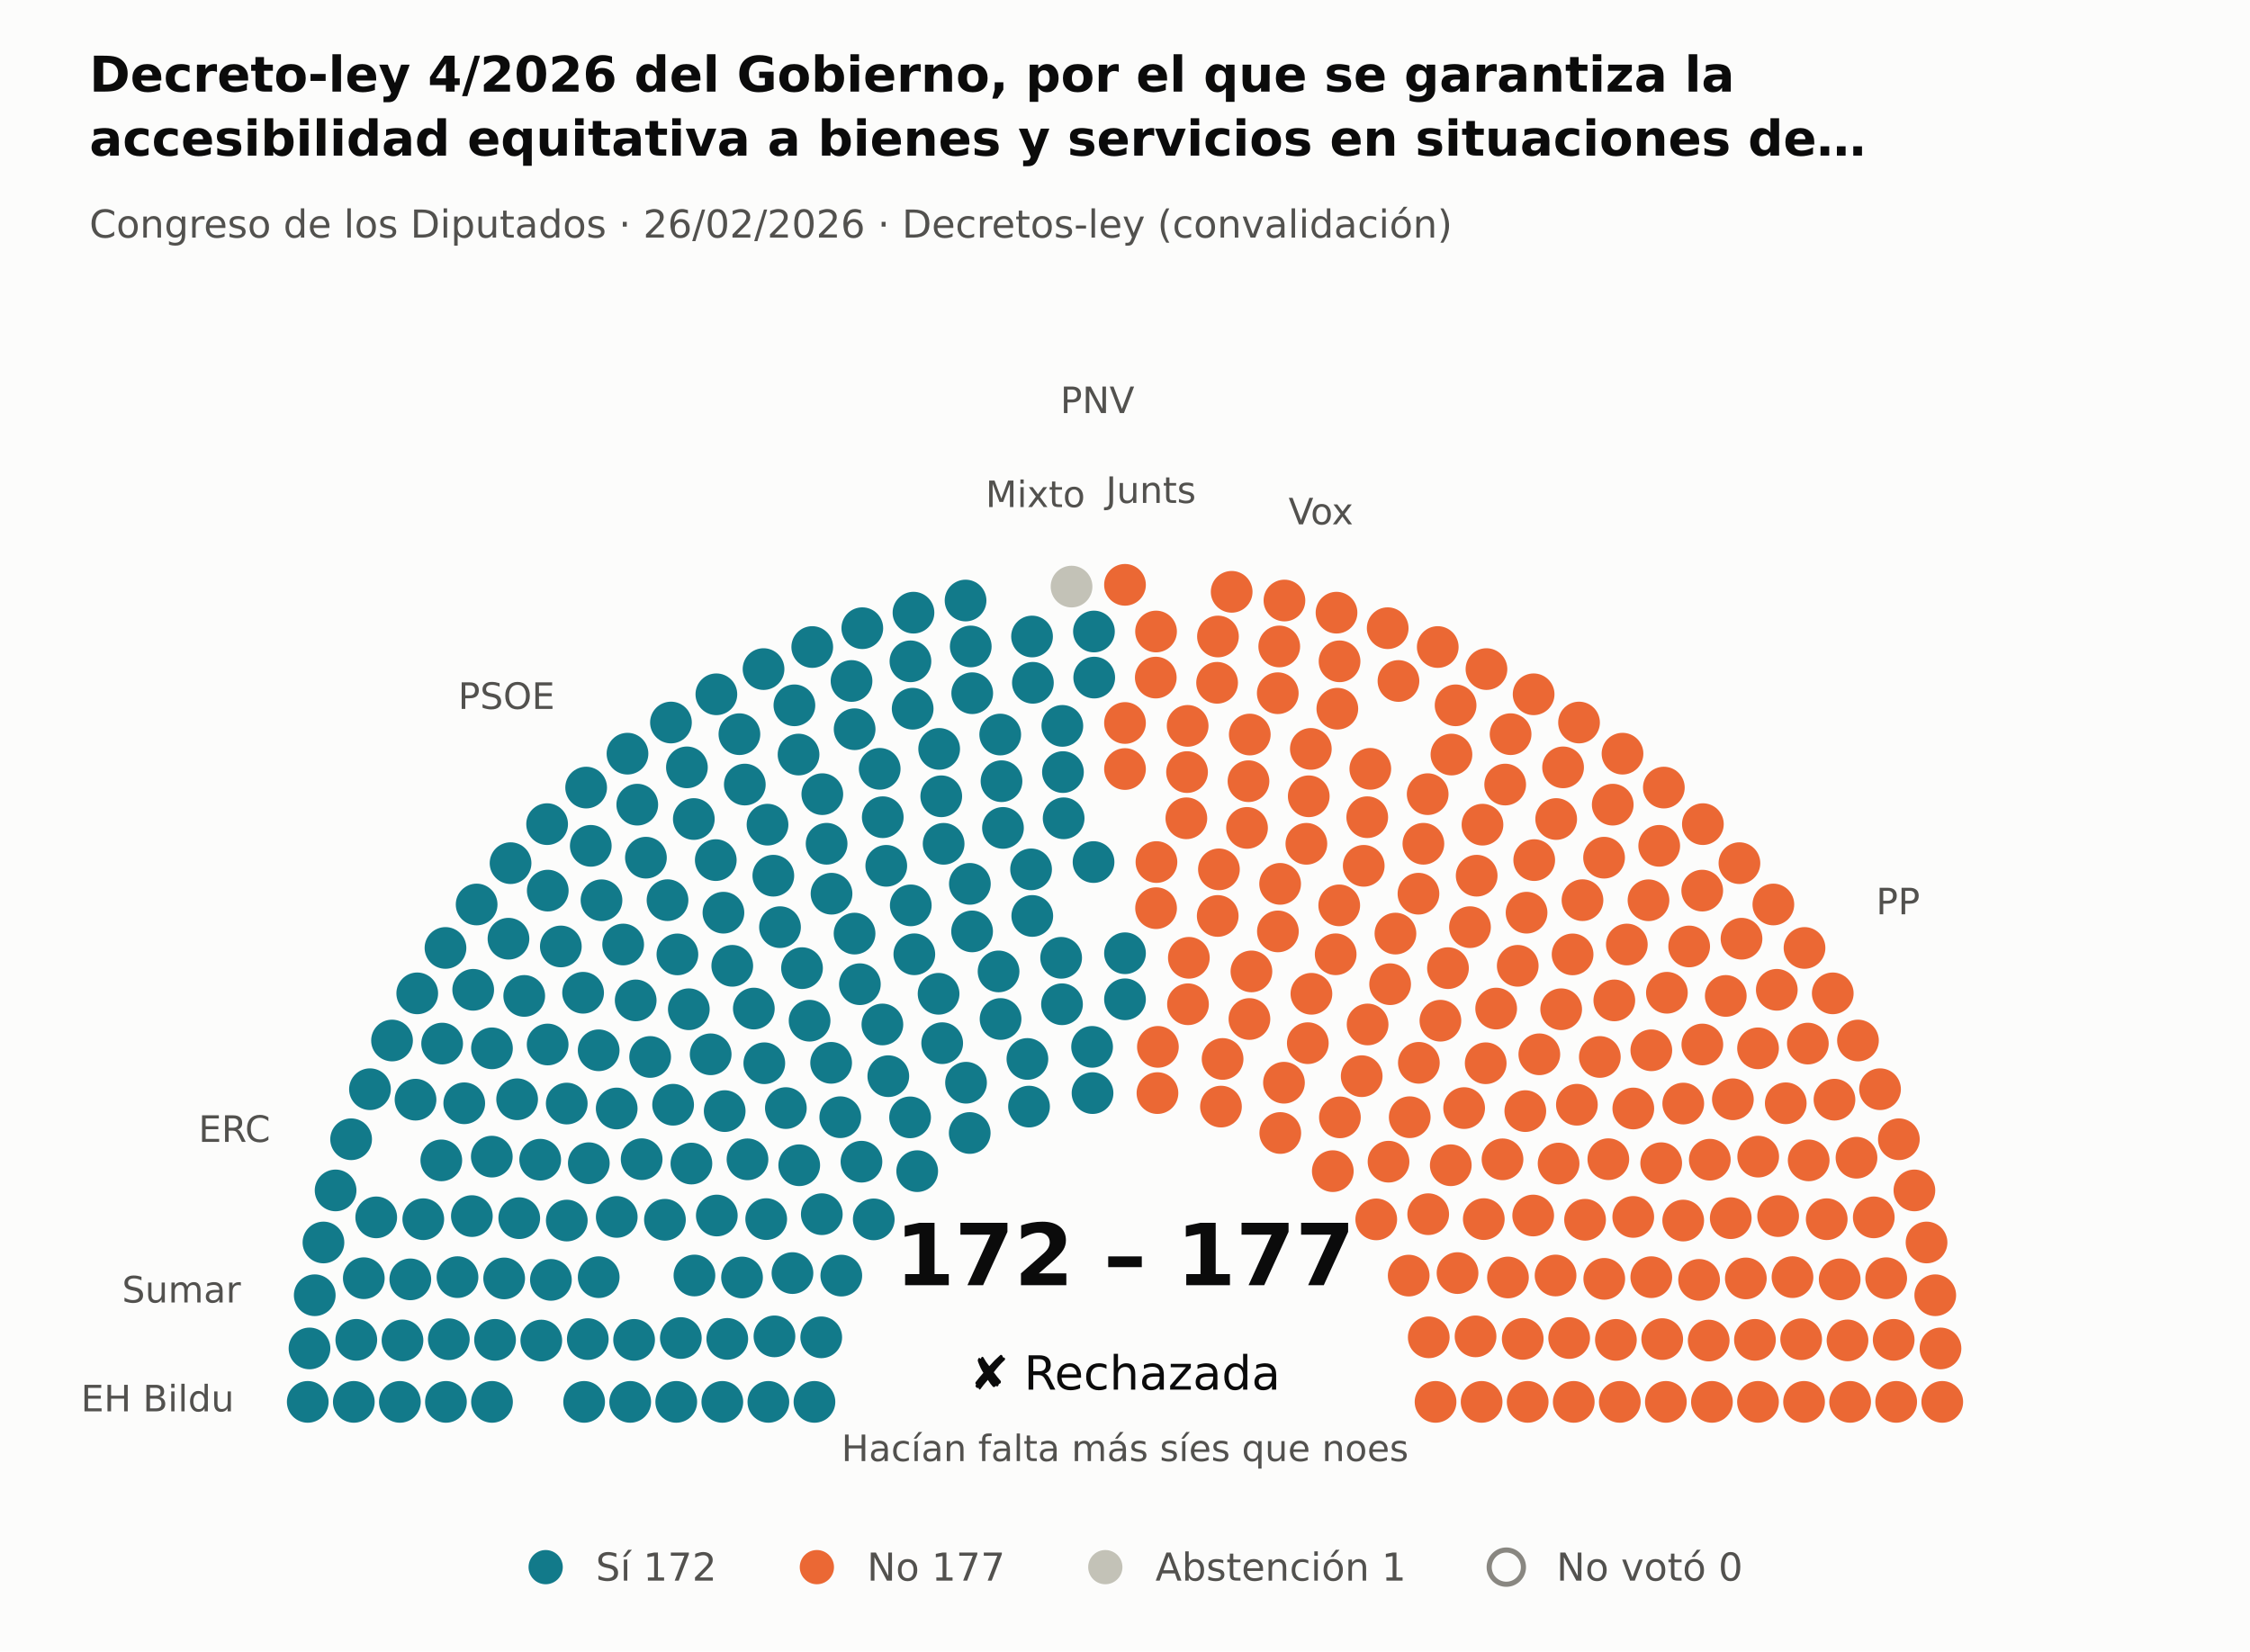
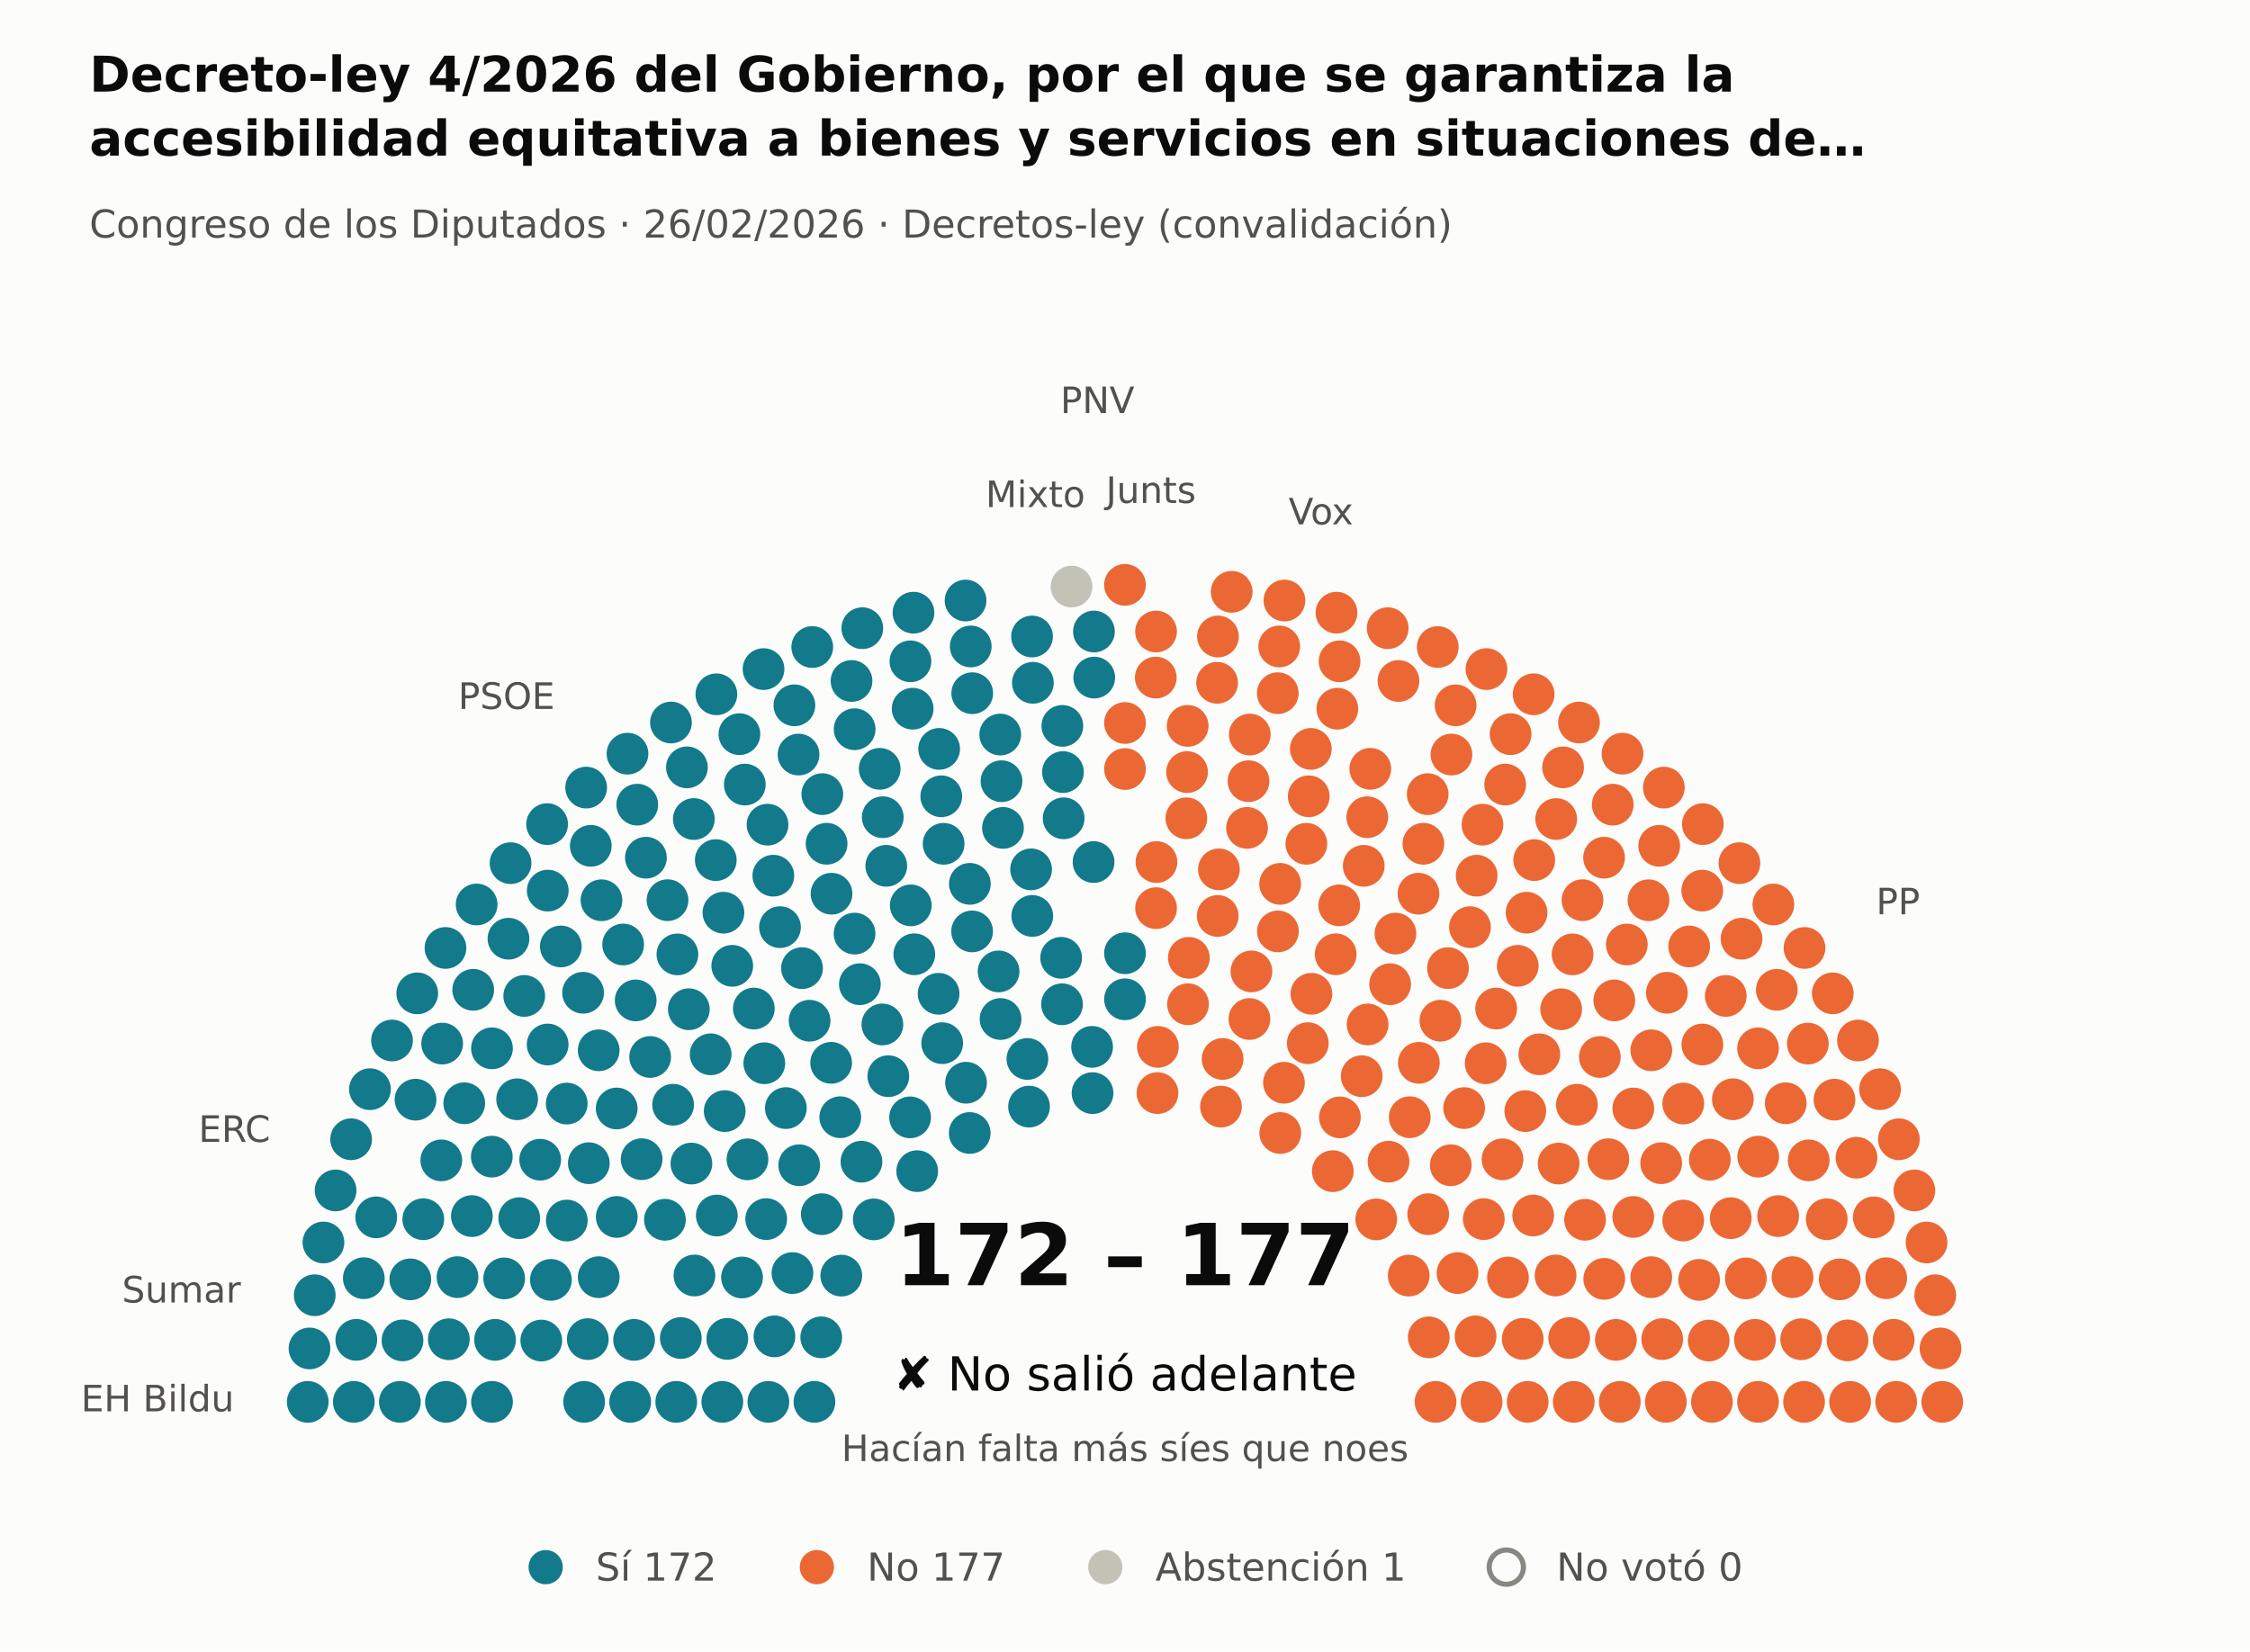
<svg xmlns="http://www.w3.org/2000/svg" xmlns:xlink="http://www.w3.org/1999/xlink" width="525.6pt" height="385.884pt" viewBox="0 0 525.6 385.884" version="1.1">
  <defs>
    <style type="text/css">*{stroke-linejoin: round; stroke-linecap: butt}</style>
  </defs>
  <g id="figure_1">
    <g id="patch_1">
      <path d="M 0 385.884  L 525.6 385.884  L 525.6 0  L 0 0  z " style="fill: #fcfcfb" />
    </g>
    <g id="axes_1">
      <g id="PathCollection_1">
        <defs>
          <path id="m79c244569f" d="M 0 4.873  C 1.292 4.873 2.532 4.36 3.446 3.446  C 4.36 2.532 4.873 1.292 4.873 0  C 4.873 -1.292 4.36 -2.532 3.446 -3.446  C 2.532 -4.36 1.292 -4.873 0 -4.873  C -1.292 -4.873 -2.532 -4.36 -3.446 -3.446  C -4.36 -2.532 -4.873 -1.292 -4.873 0  C -4.873 1.292 -4.36 2.532 -3.446 3.446  C -2.532 4.36 -1.292 4.873 0 4.873  z " />
        </defs>
        <g clip-path="url(#p0f7a6aeadc)">
          <use xlink:href="#m79c244569f" x="190.255" y="327.559" style="fill: #127a8a" />
          <use xlink:href="#m79c244569f" x="179.494" y="327.559" style="fill: #127a8a" />
          <use xlink:href="#m79c244569f" x="168.734" y="327.559" style="fill: #127a8a" />
          <use xlink:href="#m79c244569f" x="157.974" y="327.559" style="fill: #127a8a" />
          <use xlink:href="#m79c244569f" x="147.213" y="327.559" style="fill: #127a8a" />
          <use xlink:href="#m79c244569f" x="136.453" y="327.559" style="fill: #127a8a" />
          <use xlink:href="#m79c244569f" x="114.932" y="327.559" style="fill: #127a8a" />
          <use xlink:href="#m79c244569f" x="104.172" y="327.559" style="fill: #127a8a" />
          <use xlink:href="#m79c244569f" x="93.412" y="327.559" style="fill: #127a8a" />
          <use xlink:href="#m79c244569f" x="82.651" y="327.559" style="fill: #127a8a" />
          <use xlink:href="#m79c244569f" x="71.891" y="327.559" style="fill: #127a8a" />
          <use xlink:href="#m79c244569f" x="72.3" y="315.072" style="fill: #127a8a" />
          <use xlink:href="#m79c244569f" x="83.235" y="313.063" style="fill: #127a8a" />
          <use xlink:href="#m79c244569f" x="94.022" y="313.193" style="fill: #127a8a" />
          <use xlink:href="#m79c244569f" x="104.849" y="312.922" style="fill: #127a8a" />
          <use xlink:href="#m79c244569f" x="115.644" y="313.065" style="fill: #127a8a" />
          <use xlink:href="#m79c244569f" x="126.444" y="313.227" style="fill: #127a8a" />
          <use xlink:href="#m79c244569f" x="137.307" y="312.891" style="fill: #127a8a" />
          <use xlink:href="#m79c244569f" x="148.125" y="313.072" style="fill: #127a8a" />
          <use xlink:href="#m79c244569f" x="73.524" y="302.64" style="fill: #127a8a" />
          <use xlink:href="#m79c244569f" x="159.041" y="312.64" style="fill: #127a8a" />
          <use xlink:href="#m79c244569f" x="169.892" y="312.843" style="fill: #127a8a" />
          <use xlink:href="#m79c244569f" x="84.984" y="298.661" style="fill: #127a8a" />
          <use xlink:href="#m79c244569f" x="95.848" y="298.932" style="fill: #127a8a" />
          <use xlink:href="#m79c244569f" x="180.913" y="312.251" style="fill: #127a8a" />
          <use xlink:href="#m79c244569f" x="106.873" y="298.411" style="fill: #127a8a" />
          <use xlink:href="#m79c244569f" x="117.773" y="298.711" style="fill: #127a8a" />
          <use xlink:href="#m79c244569f" x="75.559" y="290.314" style="fill: #127a8a" />
          <use xlink:href="#m79c244569f" x="191.84" y="312.475" style="fill: #127a8a" />
          <use xlink:href="#m79c244569f" x="128.689" y="299.052" style="fill: #127a8a" />
          <use xlink:href="#m79c244569f" x="139.859" y="298.421" style="fill: #127a8a" />
          <use xlink:href="#m79c244569f" x="87.886" y="284.446" style="fill: #127a8a" />
          <use xlink:href="#m79c244569f" x="98.877" y="284.876" style="fill: #127a8a" />
          <use xlink:href="#m79c244569f" x="78.396" y="278.148" style="fill: #127a8a" />
          <use xlink:href="#m79c244569f" x="110.227" y="284.148" style="fill: #127a8a" />
          <use xlink:href="#m79c244569f" x="162.22" y="298.026" style="fill: #127a8a" />
          <use xlink:href="#m79c244569f" x="121.299" y="284.635" style="fill: #127a8a" />
          <use xlink:href="#m79c244569f" x="173.338" y="298.491" style="fill: #127a8a" />
          <use xlink:href="#m79c244569f" x="132.403" y="285.19" style="fill: #127a8a" />
          <use xlink:href="#m79c244569f" x="82.022" y="266.193" style="fill: #127a8a" />
          <use xlink:href="#m79c244569f" x="103.087" y="271.129" style="fill: #127a8a" />
          <use xlink:href="#m79c244569f" x="144.073" y="284.345" style="fill: #127a8a" />
          <use xlink:href="#m79c244569f" x="185.12" y="297.465" style="fill: #127a8a" />
          <use xlink:href="#m79c244569f" x="114.884" y="270.255" style="fill: #127a8a" />
          <use xlink:href="#m79c244569f" x="155.33" y="285.008" style="fill: #127a8a" />
          <use xlink:href="#m79c244569f" x="126.188" y="270.972" style="fill: #127a8a" />
          <use xlink:href="#m79c244569f" x="86.423" y="254.501" style="fill: #127a8a" />
          <use xlink:href="#m79c244569f" x="97.067" y="256.946" style="fill: #127a8a" />
          <use xlink:href="#m79c244569f" x="196.526" y="298.052" style="fill: #127a8a" />
          <use xlink:href="#m79c244569f" x="137.546" y="271.792" style="fill: #127a8a" />
          <use xlink:href="#m79c244569f" x="108.448" y="257.787" style="fill: #127a8a" />
          <use xlink:href="#m79c244569f" x="167.447" y="284.012" style="fill: #127a8a" />
          <use xlink:href="#m79c244569f" x="91.579" y="243.122" style="fill: #127a8a" />
          <use xlink:href="#m79c244569f" x="120.802" y="256.852" style="fill: #127a8a" />
          <use xlink:href="#m79c244569f" x="149.892" y="270.854" style="fill: #127a8a" />
          <use xlink:href="#m79c244569f" x="178.986" y="284.853" style="fill: #127a8a" />
          <use xlink:href="#m79c244569f" x="103.286" y="243.839" style="fill: #127a8a" />
          <use xlink:href="#m79c244569f" x="132.392" y="257.854" style="fill: #127a8a" />
          <use xlink:href="#m79c244569f" x="161.511" y="271.874" style="fill: #127a8a" />
          <use xlink:href="#m79c244569f" x="114.922" y="244.949" style="fill: #127a8a" />
          <use xlink:href="#m79c244569f" x="144.061" y="259.005" style="fill: #127a8a" />
          <use xlink:href="#m79c244569f" x="97.468" y="232.104" style="fill: #127a8a" />
          <use xlink:href="#m79c244569f" x="191.972" y="283.704" style="fill: #127a8a" />
          <use xlink:href="#m79c244569f" x="127.932" y="244.052" style="fill: #127a8a" />
          <use xlink:href="#m79c244569f" x="110.54" y="231.275" style="fill: #127a8a" />
          <use xlink:href="#m79c244569f" x="174.614" y="270.885" style="fill: #127a8a" />
          <use xlink:href="#m79c244569f" x="157.239" y="258.13" style="fill: #127a8a" />
          <use xlink:href="#m79c244569f" x="139.852" y="245.408" style="fill: #127a8a" />
          <use xlink:href="#m79c244569f" x="104.065" y="221.495" style="fill: #127a8a" />
          <use xlink:href="#m79c244569f" x="122.46" y="232.705" style="fill: #127a8a" />
          <use xlink:href="#m79c244569f" x="204.109" y="284.917" style="fill: #127a8a" />
          <use xlink:href="#m79c244569f" x="186.699" y="272.268" style="fill: #127a8a" />
          <use xlink:href="#m79c244569f" x="169.288" y="259.618" style="fill: #127a8a" />
          <use xlink:href="#m79c244569f" x="151.878" y="246.969" style="fill: #127a8a" />
          <use xlink:href="#m79c244569f" x="118.781" y="219.336" style="fill: #127a8a" />
          <use xlink:href="#m79c244569f" x="136.212" y="231.964" style="fill: #127a8a" />
          <use xlink:href="#m79c244569f" x="111.342" y="211.34" style="fill: #127a8a" />
          <use xlink:href="#m79c244569f" x="131.01" y="221.145" style="fill: #127a8a" />
          <use xlink:href="#m79c244569f" x="148.497" y="233.752" style="fill: #127a8a" />
          <use xlink:href="#m79c244569f" x="166.012" y="246.344" style="fill: #127a8a" />
          <use xlink:href="#m79c244569f" x="183.577" y="258.912" style="fill: #127a8a" />
          <use xlink:href="#m79c244569f" x="119.267" y="201.683" style="fill: #127a8a" />
          <use xlink:href="#m79c244569f" x="127.957" y="208.098" style="fill: #127a8a" />
          <use xlink:href="#m79c244569f" x="160.909" y="235.816" style="fill: #127a8a" />
          <use xlink:href="#m79c244569f" x="201.236" y="271.436" style="fill: #127a8a" />
          <use xlink:href="#m79c244569f" x="145.572" y="220.691" style="fill: #127a8a" />
          <use xlink:href="#m79c244569f" x="178.541" y="248.434" style="fill: #127a8a" />
          <use xlink:href="#m79c244569f" x="140.509" y="210.352" style="fill: #127a8a" />
          <use xlink:href="#m79c244569f" x="196.285" y="261.044" style="fill: #127a8a" />
          <use xlink:href="#m79c244569f" x="158.242" y="223" style="fill: #127a8a" />
          <use xlink:href="#m79c244569f" x="127.807" y="192.565" style="fill: #127a8a" />
          <use xlink:href="#m79c244569f" x="138.007" y="197.635" style="fill: #127a8a" />
          <use xlink:href="#m79c244569f" x="176.095" y="235.657" style="fill: #127a8a" />
          <use xlink:href="#m79c244569f" x="155.933" y="210.331" style="fill: #127a8a" />
          <use xlink:href="#m79c244569f" x="214.258" y="273.647" style="fill: #127a8a" />
          <use xlink:href="#m79c244569f" x="171.057" y="225.668" style="fill: #127a8a" />
          <use xlink:href="#m79c244569f" x="150.889" y="200.403" style="fill: #127a8a" />
          <use xlink:href="#m79c244569f" x="136.925" y="184.025" style="fill: #127a8a" />
          <use xlink:href="#m79c244569f" x="194.153" y="248.336" style="fill: #127a8a" />
          <use xlink:href="#m79c244569f" x="189.122" y="238.497" style="fill: #127a8a" />
          <use xlink:href="#m79c244569f" x="168.994" y="213.255" style="fill: #127a8a" />
          <use xlink:href="#m79c244569f" x="148.866" y="188.014" style="fill: #127a8a" />
          <use xlink:href="#m79c244569f" x="146.582" y="176.1" style="fill: #127a8a" />
          <use xlink:href="#m79c244569f" x="212.597" y="261.079" style="fill: #127a8a" />
          <use xlink:href="#m79c244569f" x="167.205" y="200.971" style="fill: #127a8a" />
          <use xlink:href="#m79c244569f" x="187.351" y="226.213" style="fill: #127a8a" />
          <use xlink:href="#m79c244569f" x="162.076" y="191.371" style="fill: #127a8a" />
          <use xlink:href="#m79c244569f" x="207.509" y="251.457" style="fill: #127a8a" />
          <use xlink:href="#m79c244569f" x="182.21" y="216.636" style="fill: #127a8a" />
          <use xlink:href="#m79c244569f" x="160.464" y="179.299" style="fill: #127a8a" />
          <use xlink:href="#m79c244569f" x="180.649" y="204.611" style="fill: #127a8a" />
          <use xlink:href="#m79c244569f" x="156.737" y="168.823" style="fill: #127a8a" />
          <use xlink:href="#m79c244569f" x="206.127" y="239.373" style="fill: #127a8a" />
          <use xlink:href="#m79c244569f" x="200.866" y="229.965" style="fill: #127a8a" />
          <use xlink:href="#m79c244569f" x="179.293" y="192.69" style="fill: #127a8a" />
          <use xlink:href="#m79c244569f" x="173.988" y="183.319" style="fill: #127a8a" />
          <use xlink:href="#m79c244569f" x="226.527" y="264.732" style="fill: #127a8a" />
          <use xlink:href="#m79c244569f" x="199.626" y="218.139" style="fill: #127a8a" />
          <use xlink:href="#m79c244569f" x="194.246" y="208.82" style="fill: #127a8a" />
          <use xlink:href="#m79c244569f" x="172.726" y="171.545" style="fill: #127a8a" />
          <use xlink:href="#m79c244569f" x="167.345" y="162.226" style="fill: #127a8a" />
          <use xlink:href="#m79c244569f" x="193.096" y="197.151" style="fill: #127a8a" />
          <use xlink:href="#m79c244569f" x="220.095" y="243.745" style="fill: #127a8a" />
          <use xlink:href="#m79c244569f" x="186.541" y="176.307" style="fill: #127a8a" />
          <use xlink:href="#m79c244569f" x="225.667" y="252.986" style="fill: #127a8a" />
          <use xlink:href="#m79c244569f" x="192.093" y="185.56" style="fill: #127a8a" />
          <use xlink:href="#m79c244569f" x="178.363" y="156.337" style="fill: #127a8a" />
          <use xlink:href="#m79c244569f" x="185.572" y="164.803" style="fill: #127a8a" />
          <use xlink:href="#m79c244569f" x="213.586" y="222.973" style="fill: #127a8a" />
          <use xlink:href="#m79c244569f" x="219.254" y="232.205" style="fill: #127a8a" />
          <use xlink:href="#m79c244569f" x="207.033" y="202.305" style="fill: #127a8a" />
          <use xlink:href="#m79c244569f" x="212.756" y="211.545" style="fill: #127a8a" />
          <use xlink:href="#m79c244569f" x="206.213" y="190.947" style="fill: #127a8a" />
          <use xlink:href="#m79c244569f" x="189.742" y="151.182" style="fill: #127a8a" />
          <use xlink:href="#m79c244569f" x="199.642" y="170.385" style="fill: #127a8a" />
          <use xlink:href="#m79c244569f" x="205.497" y="179.642" style="fill: #127a8a" />
          <use xlink:href="#m79c244569f" x="198.918" y="159.117" style="fill: #127a8a" />
          <use xlink:href="#m79c244569f" x="201.434" y="146.781" style="fill: #127a8a" />
          <use xlink:href="#m79c244569f" x="240.382" y="258.564" style="fill: #127a8a" />
          <use xlink:href="#m79c244569f" x="233.732" y="238.096" style="fill: #127a8a" />
          <use xlink:href="#m79c244569f" x="227.082" y="217.629" style="fill: #127a8a" />
          <use xlink:href="#m79c244569f" x="220.431" y="197.162" style="fill: #127a8a" />
          <use xlink:href="#m79c244569f" x="213.199" y="165.595" style="fill: #127a8a" />
          <use xlink:href="#m79c244569f" x="219.876" y="186.058" style="fill: #127a8a" />
          <use xlink:href="#m79c244569f" x="226.563" y="206.519" style="fill: #127a8a" />
          <use xlink:href="#m79c244569f" x="233.267" y="226.978" style="fill: #127a8a" />
          <use xlink:href="#m79c244569f" x="212.679" y="154.522" style="fill: #127a8a" />
          <use xlink:href="#m79c244569f" x="240.002" y="247.433" style="fill: #127a8a" />
          <use xlink:href="#m79c244569f" x="219.389" y="174.986" style="fill: #127a8a" />
          <use xlink:href="#m79c244569f" x="213.389" y="143.155" style="fill: #127a8a" />
          <use xlink:href="#m79c244569f" x="227.113" y="161.972" style="fill: #127a8a" />
          <use xlink:href="#m79c244569f" x="234.294" y="193.447" style="fill: #127a8a" />
          <use xlink:href="#m79c244569f" x="226.766" y="151.05" style="fill: #127a8a" />
          <use xlink:href="#m79c244569f" x="233.952" y="182.532" style="fill: #127a8a" />
          <use xlink:href="#m79c244569f" x="225.555" y="140.318" style="fill: #127a8a" />
          <use xlink:href="#m79c244569f" x="241.141" y="214.019" style="fill: #127a8a" />
          <use xlink:href="#m79c244569f" x="233.652" y="171.631" style="fill: #127a8a" />
          <use xlink:href="#m79c244569f" x="240.86" y="203.131" style="fill: #127a8a" />
          <use xlink:href="#m79c244569f" x="248.085" y="234.651" style="fill: #127a8a" />
          <use xlink:href="#m79c244569f" x="247.882" y="223.799" style="fill: #127a8a" />
          <use xlink:href="#m79c244569f" x="241.285" y="159.542" style="fill: #127a8a" />
          <use xlink:href="#m79c244569f" x="241.085" y="148.723" style="fill: #127a8a" />
          <use xlink:href="#m79c244569f" x="255.217" y="255.411" style="fill: #127a8a" />
          <use xlink:href="#m79c244569f" x="248.468" y="191.202" style="fill: #127a8a" />
          <use xlink:href="#m79c244569f" x="248.306" y="180.403" style="fill: #127a8a" />
          <use xlink:href="#m79c244569f" x="255.114" y="244.608" style="fill: #127a8a" />
          <use xlink:href="#m79c244569f" x="248.164" y="169.607" style="fill: #127a8a" />
          <use xlink:href="#m79c244569f" x="255.454" y="201.425" style="fill: #127a8a" />
          <use xlink:href="#m79c244569f" x="255.611" y="158.323" style="fill: #127a8a" />
          <use xlink:href="#m79c244569f" x="255.546" y="147.556" style="fill: #127a8a" />
          <use xlink:href="#m79c244569f" x="262.8" y="233.492" style="fill: #127a8a" />
          <use xlink:href="#m79c244569f" x="262.8" y="222.732" style="fill: #127a8a" />
        </g>
      </g>
      <g id="PathCollection_2">
        <defs>
          <path id="m7b759d9e16" d="M 0 4.873  C 1.292 4.873 2.532 4.36 3.446 3.446  C 4.36 2.532 4.873 1.292 4.873 0  C 4.873 -1.292 4.36 -2.532 3.446 -3.446  C 2.532 -4.36 1.292 -4.873 0 -4.873  C -1.292 -4.873 -2.532 -4.36 -3.446 -3.446  C -4.36 -2.532 -4.873 -1.292 -4.873 0  C -4.873 1.292 -4.36 2.532 -3.446 3.446  C -2.532 4.36 -1.292 4.873 0 4.873  z " />
        </defs>
        <g clip-path="url(#p0f7a6aeadc)">
          <use xlink:href="#m7b759d9e16" x="262.8" y="179.691" style="fill: #eb6834" />
          <use xlink:href="#m7b759d9e16" x="262.8" y="168.93" style="fill: #eb6834" />
          <use xlink:href="#m7b759d9e16" x="262.8" y="136.649" style="fill: #eb6834" />
          <use xlink:href="#m7b759d9e16" x="270.054" y="147.556" style="fill: #eb6834" />
          <use xlink:href="#m7b759d9e16" x="269.989" y="158.323" style="fill: #eb6834" />
          <use xlink:href="#m7b759d9e16" x="270.146" y="201.425" style="fill: #eb6834" />
          <use xlink:href="#m7b759d9e16" x="270.058" y="212.2" style="fill: #eb6834" />
          <use xlink:href="#m7b759d9e16" x="270.486" y="244.608" style="fill: #eb6834" />
          <use xlink:href="#m7b759d9e16" x="277.436" y="169.607" style="fill: #eb6834" />
          <use xlink:href="#m7b759d9e16" x="277.294" y="180.403" style="fill: #eb6834" />
          <use xlink:href="#m7b759d9e16" x="270.383" y="255.411" style="fill: #eb6834" />
          <use xlink:href="#m7b759d9e16" x="277.132" y="191.202" style="fill: #eb6834" />
          <use xlink:href="#m7b759d9e16" x="284.515" y="148.723" style="fill: #eb6834" />
          <use xlink:href="#m7b759d9e16" x="284.315" y="159.542" style="fill: #eb6834" />
          <use xlink:href="#m7b759d9e16" x="287.719" y="138.283" style="fill: #eb6834" />
          <use xlink:href="#m7b759d9e16" x="277.718" y="223.799" style="fill: #eb6834" />
          <use xlink:href="#m7b759d9e16" x="277.515" y="234.651" style="fill: #eb6834" />
          <use xlink:href="#m7b759d9e16" x="284.74" y="203.131" style="fill: #eb6834" />
          <use xlink:href="#m7b759d9e16" x="291.948" y="171.631" style="fill: #eb6834" />
          <use xlink:href="#m7b759d9e16" x="284.459" y="214.019" style="fill: #eb6834" />
          <use xlink:href="#m7b759d9e16" x="291.648" y="182.532" style="fill: #eb6834" />
          <use xlink:href="#m7b759d9e16" x="300.045" y="140.318" style="fill: #eb6834" />
          <use xlink:href="#m7b759d9e16" x="298.834" y="151.05" style="fill: #eb6834" />
          <use xlink:href="#m7b759d9e16" x="291.306" y="193.447" style="fill: #eb6834" />
          <use xlink:href="#m7b759d9e16" x="298.487" y="161.972" style="fill: #eb6834" />
          <use xlink:href="#m7b759d9e16" x="312.211" y="143.155" style="fill: #eb6834" />
          <use xlink:href="#m7b759d9e16" x="285.598" y="247.433" style="fill: #eb6834" />
          <use xlink:href="#m7b759d9e16" x="306.211" y="174.986" style="fill: #eb6834" />
          <use xlink:href="#m7b759d9e16" x="312.921" y="154.522" style="fill: #eb6834" />
          <use xlink:href="#m7b759d9e16" x="292.333" y="226.978" style="fill: #eb6834" />
          <use xlink:href="#m7b759d9e16" x="299.037" y="206.519" style="fill: #eb6834" />
          <use xlink:href="#m7b759d9e16" x="305.724" y="186.058" style="fill: #eb6834" />
          <use xlink:href="#m7b759d9e16" x="312.401" y="165.595" style="fill: #eb6834" />
          <use xlink:href="#m7b759d9e16" x="285.218" y="258.564" style="fill: #eb6834" />
          <use xlink:href="#m7b759d9e16" x="291.868" y="238.096" style="fill: #eb6834" />
          <use xlink:href="#m7b759d9e16" x="298.518" y="217.629" style="fill: #eb6834" />
          <use xlink:href="#m7b759d9e16" x="305.169" y="197.162" style="fill: #eb6834" />
          <use xlink:href="#m7b759d9e16" x="324.166" y="146.781" style="fill: #eb6834" />
          <use xlink:href="#m7b759d9e16" x="326.682" y="159.117" style="fill: #eb6834" />
          <use xlink:href="#m7b759d9e16" x="320.103" y="179.642" style="fill: #eb6834" />
          <use xlink:href="#m7b759d9e16" x="319.387" y="190.947" style="fill: #eb6834" />
          <use xlink:href="#m7b759d9e16" x="335.858" y="151.182" style="fill: #eb6834" />
          <use xlink:href="#m7b759d9e16" x="312.844" y="211.545" style="fill: #eb6834" />
          <use xlink:href="#m7b759d9e16" x="318.567" y="202.305" style="fill: #eb6834" />
          <use xlink:href="#m7b759d9e16" x="306.346" y="232.205" style="fill: #eb6834" />
          <use xlink:href="#m7b759d9e16" x="312.014" y="222.973" style="fill: #eb6834" />
          <use xlink:href="#m7b759d9e16" x="340.028" y="164.803" style="fill: #eb6834" />
          <use xlink:href="#m7b759d9e16" x="347.237" y="156.337" style="fill: #eb6834" />
          <use xlink:href="#m7b759d9e16" x="299.933" y="252.986" style="fill: #eb6834" />
          <use xlink:href="#m7b759d9e16" x="333.507" y="185.56" style="fill: #eb6834" />
          <use xlink:href="#m7b759d9e16" x="339.059" y="176.307" style="fill: #eb6834" />
          <use xlink:href="#m7b759d9e16" x="305.505" y="243.745" style="fill: #eb6834" />
          <use xlink:href="#m7b759d9e16" x="332.504" y="197.151" style="fill: #eb6834" />
          <use xlink:href="#m7b759d9e16" x="299.073" y="264.732" style="fill: #eb6834" />
          <use xlink:href="#m7b759d9e16" x="325.974" y="218.139" style="fill: #eb6834" />
          <use xlink:href="#m7b759d9e16" x="331.354" y="208.82" style="fill: #eb6834" />
          <use xlink:href="#m7b759d9e16" x="352.874" y="171.545" style="fill: #eb6834" />
          <use xlink:href="#m7b759d9e16" x="358.255" y="162.226" style="fill: #eb6834" />
          <use xlink:href="#m7b759d9e16" x="351.612" y="183.319" style="fill: #eb6834" />
          <use xlink:href="#m7b759d9e16" x="346.307" y="192.69" style="fill: #eb6834" />
          <use xlink:href="#m7b759d9e16" x="324.734" y="229.965" style="fill: #eb6834" />
          <use xlink:href="#m7b759d9e16" x="319.473" y="239.373" style="fill: #eb6834" />
          <use xlink:href="#m7b759d9e16" x="344.951" y="204.611" style="fill: #eb6834" />
          <use xlink:href="#m7b759d9e16" x="368.863" y="168.823" style="fill: #eb6834" />
          <use xlink:href="#m7b759d9e16" x="365.136" y="179.299" style="fill: #eb6834" />
          <use xlink:href="#m7b759d9e16" x="318.091" y="251.457" style="fill: #eb6834" />
          <use xlink:href="#m7b759d9e16" x="343.39" y="216.636" style="fill: #eb6834" />
          <use xlink:href="#m7b759d9e16" x="363.524" y="191.371" style="fill: #eb6834" />
          <use xlink:href="#m7b759d9e16" x="338.249" y="226.213" style="fill: #eb6834" />
          <use xlink:href="#m7b759d9e16" x="313.003" y="261.079" style="fill: #eb6834" />
          <use xlink:href="#m7b759d9e16" x="358.395" y="200.971" style="fill: #eb6834" />
          <use xlink:href="#m7b759d9e16" x="379.018" y="176.1" style="fill: #eb6834" />
          <use xlink:href="#m7b759d9e16" x="376.734" y="188.014" style="fill: #eb6834" />
          <use xlink:href="#m7b759d9e16" x="356.606" y="213.255" style="fill: #eb6834" />
          <use xlink:href="#m7b759d9e16" x="336.478" y="238.497" style="fill: #eb6834" />
          <use xlink:href="#m7b759d9e16" x="331.447" y="248.336" style="fill: #eb6834" />
          <use xlink:href="#m7b759d9e16" x="388.675" y="184.025" style="fill: #eb6834" />
          <use xlink:href="#m7b759d9e16" x="374.711" y="200.403" style="fill: #eb6834" />
          <use xlink:href="#m7b759d9e16" x="311.342" y="273.647" style="fill: #eb6834" />
          <use xlink:href="#m7b759d9e16" x="354.543" y="225.668" style="fill: #eb6834" />
          <use xlink:href="#m7b759d9e16" x="369.667" y="210.331" style="fill: #eb6834" />
          <use xlink:href="#m7b759d9e16" x="349.505" y="235.657" style="fill: #eb6834" />
          <use xlink:href="#m7b759d9e16" x="387.593" y="197.635" style="fill: #eb6834" />
          <use xlink:href="#m7b759d9e16" x="329.315" y="261.044" style="fill: #eb6834" />
          <use xlink:href="#m7b759d9e16" x="367.358" y="223" style="fill: #eb6834" />
          <use xlink:href="#m7b759d9e16" x="397.793" y="192.565" style="fill: #eb6834" />
          <use xlink:href="#m7b759d9e16" x="385.091" y="210.352" style="fill: #eb6834" />
          <use xlink:href="#m7b759d9e16" x="347.059" y="248.434" style="fill: #eb6834" />
          <use xlink:href="#m7b759d9e16" x="324.364" y="271.436" style="fill: #eb6834" />
          <use xlink:href="#m7b759d9e16" x="380.028" y="220.691" style="fill: #eb6834" />
          <use xlink:href="#m7b759d9e16" x="364.691" y="235.816" style="fill: #eb6834" />
          <use xlink:href="#m7b759d9e16" x="397.643" y="208.098" style="fill: #eb6834" />
          <use xlink:href="#m7b759d9e16" x="406.333" y="201.683" style="fill: #eb6834" />
          <use xlink:href="#m7b759d9e16" x="342.023" y="258.912" style="fill: #eb6834" />
          <use xlink:href="#m7b759d9e16" x="359.587" y="246.344" style="fill: #eb6834" />
          <use xlink:href="#m7b759d9e16" x="377.103" y="233.752" style="fill: #eb6834" />
          <use xlink:href="#m7b759d9e16" x="394.59" y="221.145" style="fill: #eb6834" />
          <use xlink:href="#m7b759d9e16" x="414.258" y="211.34" style="fill: #eb6834" />
          <use xlink:href="#m7b759d9e16" x="389.388" y="231.964" style="fill: #eb6834" />
          <use xlink:href="#m7b759d9e16" x="406.819" y="219.336" style="fill: #eb6834" />
          <use xlink:href="#m7b759d9e16" x="321.491" y="284.917" style="fill: #eb6834" />
          <use xlink:href="#m7b759d9e16" x="338.901" y="272.268" style="fill: #eb6834" />
          <use xlink:href="#m7b759d9e16" x="356.312" y="259.618" style="fill: #eb6834" />
          <use xlink:href="#m7b759d9e16" x="373.722" y="246.969" style="fill: #eb6834" />
          <use xlink:href="#m7b759d9e16" x="403.14" y="232.705" style="fill: #eb6834" />
          <use xlink:href="#m7b759d9e16" x="385.748" y="245.408" style="fill: #eb6834" />
          <use xlink:href="#m7b759d9e16" x="421.535" y="221.495" style="fill: #eb6834" />
          <use xlink:href="#m7b759d9e16" x="368.361" y="258.13" style="fill: #eb6834" />
          <use xlink:href="#m7b759d9e16" x="350.986" y="270.885" style="fill: #eb6834" />
          <use xlink:href="#m7b759d9e16" x="415.06" y="231.275" style="fill: #eb6834" />
          <use xlink:href="#m7b759d9e16" x="333.628" y="283.704" style="fill: #eb6834" />
          <use xlink:href="#m7b759d9e16" x="397.668" y="244.052" style="fill: #eb6834" />
          <use xlink:href="#m7b759d9e16" x="381.539" y="259.005" style="fill: #eb6834" />
          <use xlink:href="#m7b759d9e16" x="428.132" y="232.104" style="fill: #eb6834" />
          <use xlink:href="#m7b759d9e16" x="410.678" y="244.949" style="fill: #eb6834" />
          <use xlink:href="#m7b759d9e16" x="364.089" y="271.874" style="fill: #eb6834" />
          <use xlink:href="#m7b759d9e16" x="393.208" y="257.854" style="fill: #eb6834" />
          <use xlink:href="#m7b759d9e16" x="422.314" y="243.839" style="fill: #eb6834" />
          <use xlink:href="#m7b759d9e16" x="346.614" y="284.853" style="fill: #eb6834" />
          <use xlink:href="#m7b759d9e16" x="375.708" y="270.854" style="fill: #eb6834" />
          <use xlink:href="#m7b759d9e16" x="404.798" y="256.852" style="fill: #eb6834" />
          <use xlink:href="#m7b759d9e16" x="434.021" y="243.122" style="fill: #eb6834" />
          <use xlink:href="#m7b759d9e16" x="358.153" y="284.012" style="fill: #eb6834" />
          <use xlink:href="#m7b759d9e16" x="417.152" y="257.787" style="fill: #eb6834" />
          <use xlink:href="#m7b759d9e16" x="329.074" y="298.052" style="fill: #eb6834" />
          <use xlink:href="#m7b759d9e16" x="388.054" y="271.792" style="fill: #eb6834" />
          <use xlink:href="#m7b759d9e16" x="428.533" y="256.946" style="fill: #eb6834" />
          <use xlink:href="#m7b759d9e16" x="399.412" y="270.972" style="fill: #eb6834" />
          <use xlink:href="#m7b759d9e16" x="439.177" y="254.501" style="fill: #eb6834" />
          <use xlink:href="#m7b759d9e16" x="370.27" y="285.008" style="fill: #eb6834" />
          <use xlink:href="#m7b759d9e16" x="340.48" y="297.465" style="fill: #eb6834" />
          <use xlink:href="#m7b759d9e16" x="410.716" y="270.255" style="fill: #eb6834" />
          <use xlink:href="#m7b759d9e16" x="381.527" y="284.345" style="fill: #eb6834" />
          <use xlink:href="#m7b759d9e16" x="422.513" y="271.129" style="fill: #eb6834" />
          <use xlink:href="#m7b759d9e16" x="443.578" y="266.193" style="fill: #eb6834" />
          <use xlink:href="#m7b759d9e16" x="433.678" y="270.511" style="fill: #eb6834" />
          <use xlink:href="#m7b759d9e16" x="352.262" y="298.491" style="fill: #eb6834" />
          <use xlink:href="#m7b759d9e16" x="393.197" y="285.19" style="fill: #eb6834" />
          <use xlink:href="#m7b759d9e16" x="404.301" y="284.635" style="fill: #eb6834" />
          <use xlink:href="#m7b759d9e16" x="363.38" y="298.026" style="fill: #eb6834" />
          <use xlink:href="#m7b759d9e16" x="415.373" y="284.148" style="fill: #eb6834" />
          <use xlink:href="#m7b759d9e16" x="447.204" y="278.148" style="fill: #eb6834" />
          <use xlink:href="#m7b759d9e16" x="426.723" y="284.876" style="fill: #eb6834" />
          <use xlink:href="#m7b759d9e16" x="374.755" y="298.813" style="fill: #eb6834" />
          <use xlink:href="#m7b759d9e16" x="437.714" y="284.446" style="fill: #eb6834" />
          <use xlink:href="#m7b759d9e16" x="385.741" y="298.421" style="fill: #eb6834" />
          <use xlink:href="#m7b759d9e16" x="333.76" y="312.475" style="fill: #eb6834" />
          <use xlink:href="#m7b759d9e16" x="396.911" y="299.052" style="fill: #eb6834" />
          <use xlink:href="#m7b759d9e16" x="407.827" y="298.711" style="fill: #eb6834" />
          <use xlink:href="#m7b759d9e16" x="450.041" y="290.314" style="fill: #eb6834" />
          <use xlink:href="#m7b759d9e16" x="344.687" y="312.251" style="fill: #eb6834" />
          <use xlink:href="#m7b759d9e16" x="418.727" y="298.411" style="fill: #eb6834" />
          <use xlink:href="#m7b759d9e16" x="429.752" y="298.932" style="fill: #eb6834" />
          <use xlink:href="#m7b759d9e16" x="440.616" y="298.661" style="fill: #eb6834" />
          <use xlink:href="#m7b759d9e16" x="355.708" y="312.843" style="fill: #eb6834" />
          <use xlink:href="#m7b759d9e16" x="366.559" y="312.64" style="fill: #eb6834" />
          <use xlink:href="#m7b759d9e16" x="452.076" y="302.64" style="fill: #eb6834" />
          <use xlink:href="#m7b759d9e16" x="377.475" y="313.072" style="fill: #eb6834" />
          <use xlink:href="#m7b759d9e16" x="388.293" y="312.891" style="fill: #eb6834" />
          <use xlink:href="#m7b759d9e16" x="399.156" y="313.227" style="fill: #eb6834" />
          <use xlink:href="#m7b759d9e16" x="409.956" y="313.065" style="fill: #eb6834" />
          <use xlink:href="#m7b759d9e16" x="420.751" y="312.922" style="fill: #eb6834" />
          <use xlink:href="#m7b759d9e16" x="431.578" y="313.193" style="fill: #eb6834" />
          <use xlink:href="#m7b759d9e16" x="442.365" y="313.063" style="fill: #eb6834" />
          <use xlink:href="#m7b759d9e16" x="453.3" y="315.072" style="fill: #eb6834" />
          <use xlink:href="#m7b759d9e16" x="335.345" y="327.559" style="fill: #eb6834" />
          <use xlink:href="#m7b759d9e16" x="346.106" y="327.559" style="fill: #eb6834" />
          <use xlink:href="#m7b759d9e16" x="356.866" y="327.559" style="fill: #eb6834" />
          <use xlink:href="#m7b759d9e16" x="367.626" y="327.559" style="fill: #eb6834" />
          <use xlink:href="#m7b759d9e16" x="378.387" y="327.559" style="fill: #eb6834" />
          <use xlink:href="#m7b759d9e16" x="389.147" y="327.559" style="fill: #eb6834" />
          <use xlink:href="#m7b759d9e16" x="399.907" y="327.559" style="fill: #eb6834" />
          <use xlink:href="#m7b759d9e16" x="410.668" y="327.559" style="fill: #eb6834" />
          <use xlink:href="#m7b759d9e16" x="421.428" y="327.559" style="fill: #eb6834" />
          <use xlink:href="#m7b759d9e16" x="432.188" y="327.559" style="fill: #eb6834" />
          <use xlink:href="#m7b759d9e16" x="442.949" y="327.559" style="fill: #eb6834" />
          <use xlink:href="#m7b759d9e16" x="453.709" y="327.559" style="fill: #eb6834" />
        </g>
      </g>
      <g id="PathCollection_3">
        <defs>
          <path id="ma848baf328" d="M 0 4.873  C 1.292 4.873 2.532 4.36 3.446 3.446  C 4.36 2.532 4.873 1.292 4.873 0  C 4.873 -1.292 4.36 -2.532 3.446 -3.446  C 2.532 -4.36 1.292 -4.873 0 -4.873  C -1.292 -4.873 -2.532 -4.36 -3.446 -3.446  C -4.36 -2.532 -4.873 -1.292 -4.873 0  C -4.873 1.292 -4.36 2.532 -3.446 3.446  C -2.532 4.36 -1.292 4.873 0 4.873  z " />
        </defs>
        <g clip-path="url(#p0f7a6aeadc)">
          <use xlink:href="#ma848baf328" x="250.314" y="137.058" style="fill: #c3c2b7" />
        </g>
      </g>
      <g id="text_1">
        <text style="font-size: 8.5px; font-family: 'DejaVu Sans', 'Helvetica', 'Arial', sans-serif; text-anchor: end; fill: #52514e" x="54.709" y="329.767" transform="rotate(-0 54.70909 329.7669)">EH Bildu</text>
      </g>
      <g id="text_2">
        <text style="font-size: 8.5px; font-family: 'DejaVu Sans', 'Helvetica', 'Arial', sans-serif; text-anchor: end; fill: #52514e" x="56.269" y="304.335" transform="rotate(-0 56.26894 304.3353)">Sumar</text>
      </g>
      <g id="text_3">
        <text style="font-size: 8.5px; font-family: 'DejaVu Sans', 'Helvetica', 'Arial', sans-serif; text-anchor: end; fill: #52514e" x="63.163" y="266.806" transform="rotate(-0 63.16312 266.8059)">ERC</text>
      </g>
      <g id="text_4">
        <text style="font-size: 8.5px; font-family: 'DejaVu Sans', 'Helvetica', 'Arial', sans-serif; text-anchor: end; fill: #52514e" x="129.606" y="165.638" transform="rotate(-0 129.6065 165.6375)">PSOE</text>
      </g>
      <g id="text_5">
        <text style="font-size: 8.5px; font-family: 'DejaVu Sans', 'Helvetica', 'Arial', sans-serif; text-anchor: middle; fill: #52514e" x="241.869" y="118.481" transform="rotate(-0 241.8688 118.481)">Mixto</text>
      </g>
      <g id="text_6">
        <text style="font-size: 8.5px; font-family: 'DejaVu Sans', 'Helvetica', 'Arial', sans-serif; text-anchor: middle; fill: #52514e" x="256.345" y="96.517" transform="rotate(-0 256.3447 96.51661)">PNV</text>
      </g>
      <g id="text_7">
        <text style="font-size: 8.5px; font-family: 'DejaVu Sans', 'Helvetica', 'Arial', sans-serif; text-anchor: middle; fill: #52514e" x="268.856" y="117.514" transform="rotate(-0 268.8558 117.5138)">Junts</text>
      </g>
      <g id="text_8">
        <text style="font-size: 8.5px; font-family: 'DejaVu Sans', 'Helvetica', 'Arial', sans-serif; text-anchor: middle; fill: #52514e" x="308.564" y="122.52" transform="rotate(-0 308.5642 122.5203)">Vox</text>
      </g>
      <g id="text_9">
        <text style="font-size: 8.5px; font-family: 'DejaVu Sans', 'Helvetica', 'Arial', sans-serif; text-anchor: start; fill: #52514e" x="438.255" y="213.635" transform="rotate(-0 438.2547 213.6351)">PP</text>
      </g>
      <g id="text_10">
        <text style="font-weight: 700; font-size: 20px; font-family: 'DejaVu Sans', 'Helvetica', 'Arial', sans-serif; text-anchor: middle; fill: #0b0b0b" x="262.8" y="300.299" transform="rotate(-0 262.8 300.2993)">172 – 177</text>
      </g>
      <g id="text_11">
-         <text style="font-size: 11px; font-family: 'DejaVu Sans', 'Helvetica', 'Arial', sans-serif; text-anchor: middle; fill: #0b0b0b" x="262.8" y="324.689" transform="rotate(-0 262.8 324.6891)">✘ Rechazada</text>
+         <text style="font-size: 11px; font-family: 'DejaVu Sans', 'Helvetica', 'Arial', sans-serif; text-anchor: middle; fill: #0b0b0b" x="262.8" y="324.909" transform="rotate(-0 262.8 324.9091)">✘ No salió adelante</text>
      </g>
      <g id="text_12">
        <text style="font-size: 8.5px; font-family: 'DejaVu Sans', 'Helvetica', 'Arial', sans-serif; text-anchor: middle; fill: #52514e" x="262.8" y="341.391" transform="rotate(-0 262.8 341.3914)">Hacían falta más síes que noes</text>
      </g>
    </g>
    <g id="text_13">
      <text style="font-weight: 700; font-size: 11.5px; font-family: 'DejaVu Sans', 'Helvetica', 'Arial', sans-serif; fill: #0b0b0b" transform="translate(20.88 21.40336)">Decreto-ley 4/2026 del Gobierno, por el que se garantiza la</text>
      <text style="font-weight: 700; font-size: 11.5px; font-family: 'DejaVu Sans', 'Helvetica', 'Arial', sans-serif; fill: #0b0b0b" transform="translate(20.88 36.35336)">accesibilidad equitativa a bienes y servicios en situaciones de…</text>
    </g>
    <g id="text_14">
      <text style="font-size: 9px; font-family: 'DejaVu Sans', 'Helvetica', 'Arial', sans-serif; text-anchor: start; fill: #52514e" x="20.88" y="55.517" transform="rotate(-0 20.88 55.51734)">Congreso de los Diputados · 26/02/2026 · Decretos-ley (convalidación)</text>
    </g>
    <g id="legend_1">
      <g id="line2d_1">
        <defs>
          <path id="m8be3aada2e" d="M 0 4  C 1.061 4 2.078 3.579 2.828 2.828  C 3.579 2.078 4 1.061 4 0  C 4 -1.061 3.579 -2.078 2.828 -2.828  C 2.078 -3.579 1.061 -4 0 -4  C -1.061 -4 -2.078 -3.579 -2.828 -2.828  C -3.579 -2.078 -4 -1.061 -4 0  C -4 1.061 -3.579 2.078 -2.828 2.828  C -2.078 3.579 -1.061 4 0 4  z " />
        </defs>
        <g>
          <use xlink:href="#m8be3aada2e" x="127.469" y="366.172" style="fill: #127a8a" />
        </g>
      </g>
      <g id="text_15">
        <text style="font-size: 9px; font-family: 'DejaVu Sans', 'Helvetica', 'Arial', sans-serif; text-anchor: start; fill: #52514e" x="139.169" y="369.322" transform="rotate(-0 139.1688 369.3219)">Sí 172</text>
      </g>
      <g id="line2d_2">
        <defs>
          <path id="mdae7671842" d="M 0 4  C 1.061 4 2.078 3.579 2.828 2.828  C 3.579 2.078 4 1.061 4 0  C 4 -1.061 3.579 -2.078 2.828 -2.828  C 2.078 -3.579 1.061 -4 0 -4  C -1.061 -4 -2.078 -3.579 -2.828 -2.828  C -3.579 -2.078 -4 -1.061 -4 0  C -4 1.061 -3.579 2.078 -2.828 2.828  C -2.078 3.579 -1.061 4 0 4  z " />
        </defs>
        <g>
          <use xlink:href="#mdae7671842" x="190.822" y="366.172" style="fill: #eb6834" />
        </g>
      </g>
      <g id="text_16">
        <text style="font-size: 9px; font-family: 'DejaVu Sans', 'Helvetica', 'Arial', sans-serif; text-anchor: start; fill: #52514e" x="202.522" y="369.322" transform="rotate(-0 202.5218 369.3219)">No 177</text>
      </g>
      <g id="line2d_3">
        <defs>
          <path id="m65a9ef4d0a" d="M 0 4  C 1.061 4 2.078 3.579 2.828 2.828  C 3.579 2.078 4 1.061 4 0  C 4 -1.061 3.579 -2.078 2.828 -2.828  C 2.078 -3.579 1.061 -4 0 -4  C -1.061 -4 -2.078 -3.579 -2.828 -2.828  C -3.579 -2.078 -4 -1.061 -4 0  C -4 1.061 -3.579 2.078 -2.828 2.828  C -2.078 3.579 -1.061 4 0 4  z " />
        </defs>
        <g>
          <use xlink:href="#m65a9ef4d0a" x="258.201" y="366.172" style="fill: #c3c2b7" />
        </g>
      </g>
      <g id="text_17">
        <text style="font-size: 9px; font-family: 'DejaVu Sans', 'Helvetica', 'Arial', sans-serif; text-anchor: start; fill: #52514e" x="269.901" y="369.322" transform="rotate(-0 269.9009 369.3219)">Abstención 1</text>
      </g>
      <g id="line2d_4">
        <defs>
          <path id="m274086648b" d="M 0 4  C 1.061 4 2.078 3.579 2.828 2.828  C 3.579 2.078 4 1.061 4 0  C 4 -1.061 3.579 -2.078 2.828 -2.828  C 2.078 -3.579 1.061 -4 0 -4  C -1.061 -4 -2.078 -3.579 -2.828 -2.828  C -3.579 -2.078 -4 -1.061 -4 0  C -4 1.061 -3.579 2.078 -2.828 2.828  C -2.078 3.579 -1.061 4 0 4  z " style="stroke: #898781; stroke-width: 1.2" />
        </defs>
        <g>
          <use xlink:href="#m274086648b" x="351.875" y="366.172" style="fill: #fcfcfb; stroke: #898781; stroke-width: 1.2" />
        </g>
      </g>
      <g id="text_18">
        <text style="font-size: 9px; font-family: 'DejaVu Sans', 'Helvetica', 'Arial', sans-serif; text-anchor: start; fill: #52514e" x="363.575" y="369.322" transform="rotate(-0 363.5754 369.3219)">No votó 0</text>
      </g>
    </g>
  </g>
  <defs>
    <clipPath id="p0f7a6aeadc">
      <rect x="10.8" y="79.377" width="504" height="263.455" />
    </clipPath>
  </defs>
</svg>
